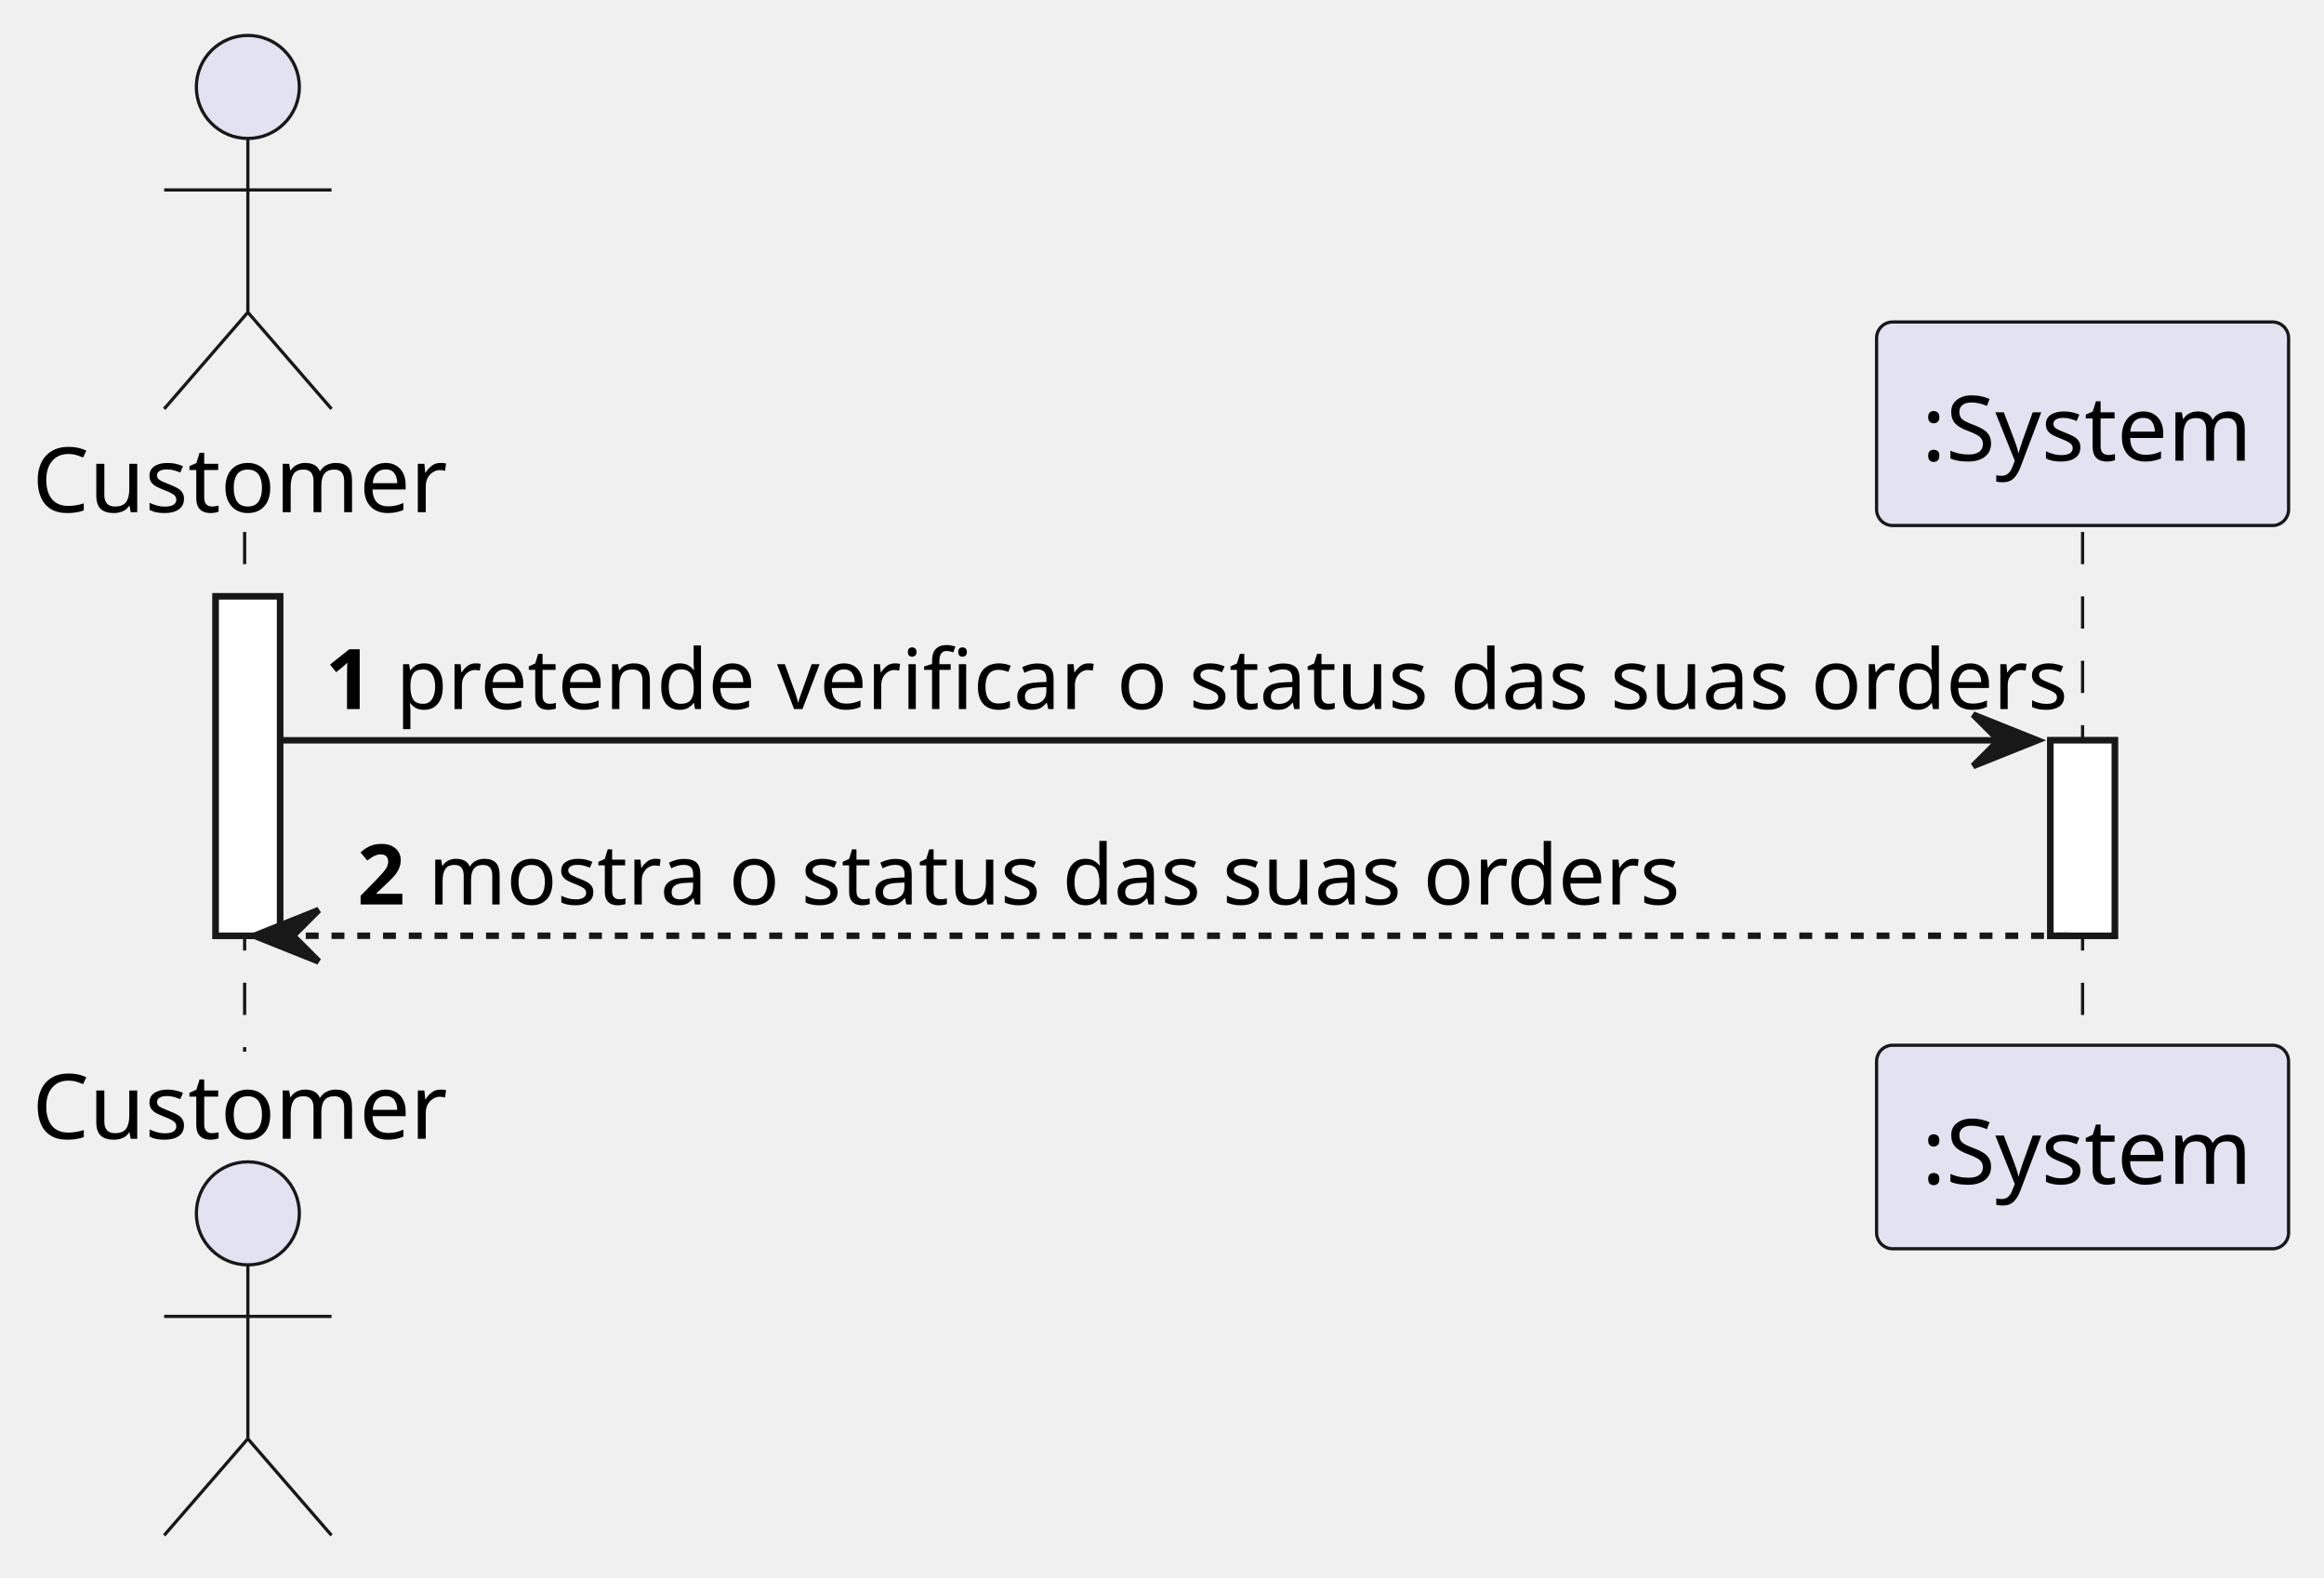
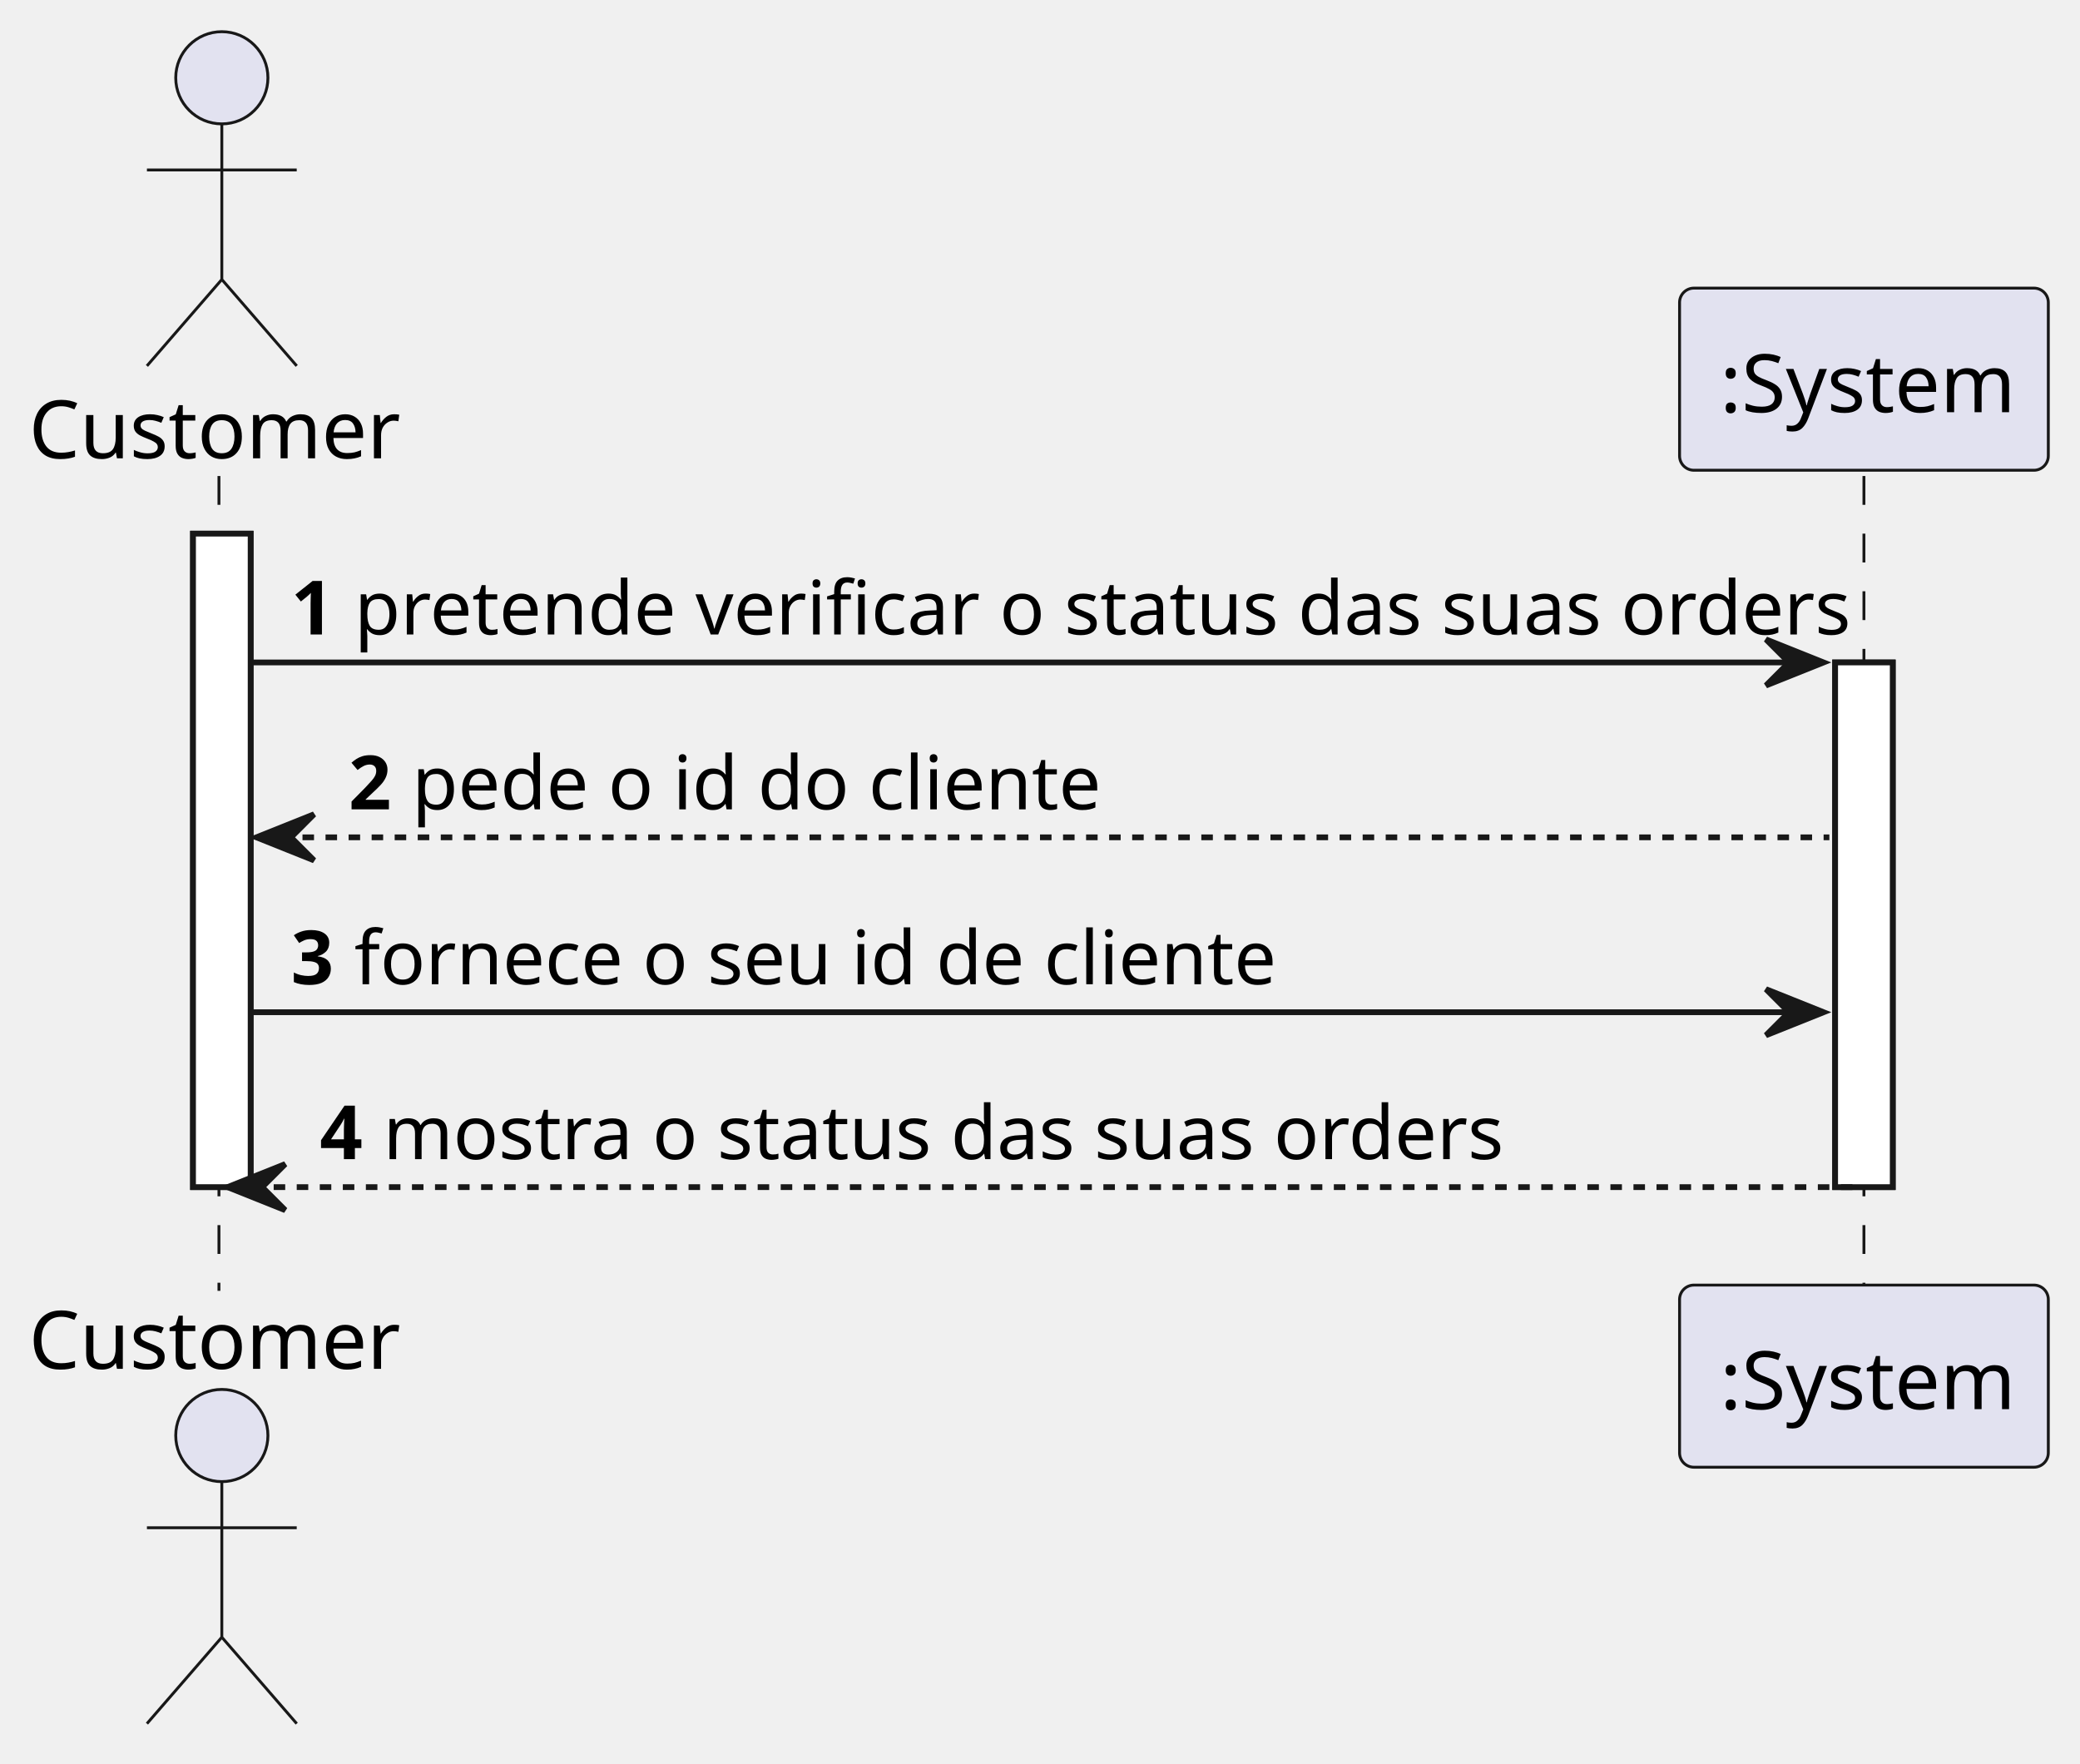
- <svg xmlns="http://www.w3.org/2000/svg" contentStyleType="text/css" height="245px" preserveAspectRatio="none" style="width:361px;height:245px;background:#FFFFFF;" version="1.1" viewBox="0 0 361 245" width="361px" zoomAndPan="magnify">
+ <svg xmlns="http://www.w3.org/2000/svg" contentStyleType="text/css" height="306px" preserveAspectRatio="none" style="width:361px;height:306px;background:#FFFFFF;" version="1.1" viewBox="0 0 361 306" width="361px" zoomAndPan="magnify">
  <defs />
  <g>
-     <rect fill="#FFFFFF" height="52.703" style="stroke:#181818;stroke-width:1.0;" width="10" x="33.5" y="92.609" />
-     <rect fill="#FFFFFF" height="30.352" style="stroke:#181818;stroke-width:1.0;" width="10" x="318.5" y="114.961" />
-     <line style="stroke:#181818;stroke-width:0.5;stroke-dasharray:5.0,5.0;" x1="38" x2="38" y1="82.609" y2="163.312" />
-     <line style="stroke:#181818;stroke-width:0.5;stroke-dasharray:5.0,5.0;" x1="323.5" x2="323.5" y1="82.609" y2="163.312" />
+     <rect fill="#FFFFFF" height="113.406" style="stroke:#181818;stroke-width:1.0;" width="10" x="33.5" y="92.609" />
+     <rect fill="#FFFFFF" height="91.055" style="stroke:#181818;stroke-width:1.0;" width="10" x="318.5" y="114.961" />
+     <line style="stroke:#181818;stroke-width:0.5;stroke-dasharray:5.0,5.0;" x1="38" x2="38" y1="82.609" y2="224.016" />
+     <line style="stroke:#181818;stroke-width:0.5;stroke-dasharray:5.0,5.0;" x1="323.5" x2="323.5" y1="82.609" y2="224.016" />
    <text fill="#000000" font-family="sans-serif" font-size="14" lengthAdjust="spacing" textLength="61" x="5" y="79.533">Customer</text>
    <ellipse cx="38.5" cy="13.5" fill="#E2E2F0" rx="8" ry="8" style="stroke:#181818;stroke-width:0.5;" />
    <path d="M38.5,21.5 L38.5,48.5 M25.5,29.5 L51.5,29.5 M38.5,48.5 L25.5,63.5 M38.5,48.5 L51.5,63.5 " fill="none" style="stroke:#181818;stroke-width:0.5;" />
-     <text fill="#000000" font-family="sans-serif" font-size="14" lengthAdjust="spacing" textLength="61" x="5" y="176.846">Customer</text>
-     <ellipse cx="38.5" cy="188.422" fill="#E2E2F0" rx="8" ry="8" style="stroke:#181818;stroke-width:0.5;" />
-     <path d="M38.5,196.422 L38.5,223.422 M25.5,204.422 L51.5,204.422 M38.5,223.422 L25.5,238.422 M38.5,223.422 L51.5,238.422 " fill="none" style="stroke:#181818;stroke-width:0.5;" />
+     <text fill="#000000" font-family="sans-serif" font-size="14" lengthAdjust="spacing" textLength="61" x="5" y="237.549">Customer</text>
+     <ellipse cx="38.5" cy="249.125" fill="#E2E2F0" rx="8" ry="8" style="stroke:#181818;stroke-width:0.5;" />
+     <path d="M38.5,257.125 L38.5,284.125 M25.5,265.125 L51.5,265.125 M38.5,284.125 L25.5,299.125 M38.5,284.125 L51.5,299.125 " fill="none" style="stroke:#181818;stroke-width:0.5;" />
    <rect fill="#E2E2F0" height="31.609" rx="2.5" ry="2.5" style="stroke:#181818;stroke-width:0.5;" width="64" x="291.5" y="50" />
    <text fill="#000000" font-family="sans-serif" font-size="14" lengthAdjust="spacing" textLength="50" x="298.5" y="71.533">:System</text>
-     <rect fill="#E2E2F0" height="31.609" rx="2.5" ry="2.5" style="stroke:#181818;stroke-width:0.5;" width="64" x="291.5" y="162.312" />
-     <text fill="#000000" font-family="sans-serif" font-size="14" lengthAdjust="spacing" textLength="50" x="298.5" y="183.846">:System</text>
-     <rect fill="#FFFFFF" height="52.703" style="stroke:#181818;stroke-width:1.0;" width="10" x="33.5" y="92.609" />
-     <rect fill="#FFFFFF" height="30.352" style="stroke:#181818;stroke-width:1.0;" width="10" x="318.5" y="114.961" />
+     <rect fill="#E2E2F0" height="31.609" rx="2.5" ry="2.5" style="stroke:#181818;stroke-width:0.5;" width="64" x="291.5" y="223.016" />
+     <text fill="#000000" font-family="sans-serif" font-size="14" lengthAdjust="spacing" textLength="50" x="298.5" y="244.549">:System</text>
+     <rect fill="#FFFFFF" height="113.406" style="stroke:#181818;stroke-width:1.0;" width="10" x="33.5" y="92.609" />
+     <rect fill="#FFFFFF" height="91.055" style="stroke:#181818;stroke-width:1.0;" width="10" x="318.5" y="114.961" />
    <polygon fill="#181818" points="306.5,110.961,316.5,114.961,306.5,118.961,310.5,114.961" style="stroke:#181818;stroke-width:1.0;" />
    <line style="stroke:#181818;stroke-width:1.0;" x1="43.5" x2="312.5" y1="114.961" y2="114.961" />
    <text fill="#000000" font-family="sans-serif" font-size="13" font-weight="bold" lengthAdjust="spacing" textLength="7" x="50.5" y="110.105">1</text>
    <text fill="#000000" font-family="sans-serif" font-size="13" lengthAdjust="spacing" textLength="245" x="61.5" y="110.105">pretende verificar o status das suas orders</text>
-     <polygon fill="#181818" points="49.5,141.312,39.5,145.312,49.5,149.312,45.5,145.312" style="stroke:#181818;stroke-width:1.0;" />
-     <line style="stroke:#181818;stroke-width:1.0;stroke-dasharray:2.0,2.0;" x1="43.5" x2="322.5" y1="145.312" y2="145.312" />
-     <text fill="#000000" font-family="sans-serif" font-size="13" font-weight="bold" lengthAdjust="spacing" textLength="7" x="55.5" y="140.456">2</text>
-     <text fill="#000000" font-family="sans-serif" font-size="13" lengthAdjust="spacing" textLength="188" x="66.5" y="140.456">mostra o status das suas orders</text>
+     <polygon fill="#181818" points="54.5,141.312,44.5,145.312,54.5,149.312,50.5,145.312" style="stroke:#181818;stroke-width:1.0;" />
+     <line style="stroke:#181818;stroke-width:1.0;stroke-dasharray:2.0,2.0;" x1="48.5" x2="317.5" y1="145.312" y2="145.312" />
+     <text fill="#000000" font-family="sans-serif" font-size="13" font-weight="bold" lengthAdjust="spacing" textLength="7" x="60.5" y="140.456">2</text>
+     <text fill="#000000" font-family="sans-serif" font-size="13" lengthAdjust="spacing" textLength="113" x="71.5" y="140.456">pede o id do cliente</text>
+     <polygon fill="#181818" points="306.5,171.664,316.5,175.664,306.5,179.664,310.5,175.664" style="stroke:#181818;stroke-width:1.0;" />
+     <line style="stroke:#181818;stroke-width:1.0;" x1="43.5" x2="312.5" y1="175.664" y2="175.664" />
+     <text fill="#000000" font-family="sans-serif" font-size="13" font-weight="bold" lengthAdjust="spacing" textLength="7" x="50.5" y="170.808">3</text>
+     <text fill="#000000" font-family="sans-serif" font-size="13" lengthAdjust="spacing" textLength="152" x="61.5" y="170.808">fornece o seu id de cliente</text>
+     <polygon fill="#181818" points="49.5,202.016,39.5,206.016,49.5,210.016,45.5,206.016" style="stroke:#181818;stroke-width:1.0;" />
+     <line style="stroke:#181818;stroke-width:1.0;stroke-dasharray:2.0,2.0;" x1="43.5" x2="322.5" y1="206.016" y2="206.016" />
+     <text fill="#000000" font-family="sans-serif" font-size="13" font-weight="bold" lengthAdjust="spacing" textLength="7" x="55.5" y="201.159">4</text>
+     <text fill="#000000" font-family="sans-serif" font-size="13" lengthAdjust="spacing" textLength="188" x="66.5" y="201.159">mostra o status das suas orders</text>
  </g>
</svg>
